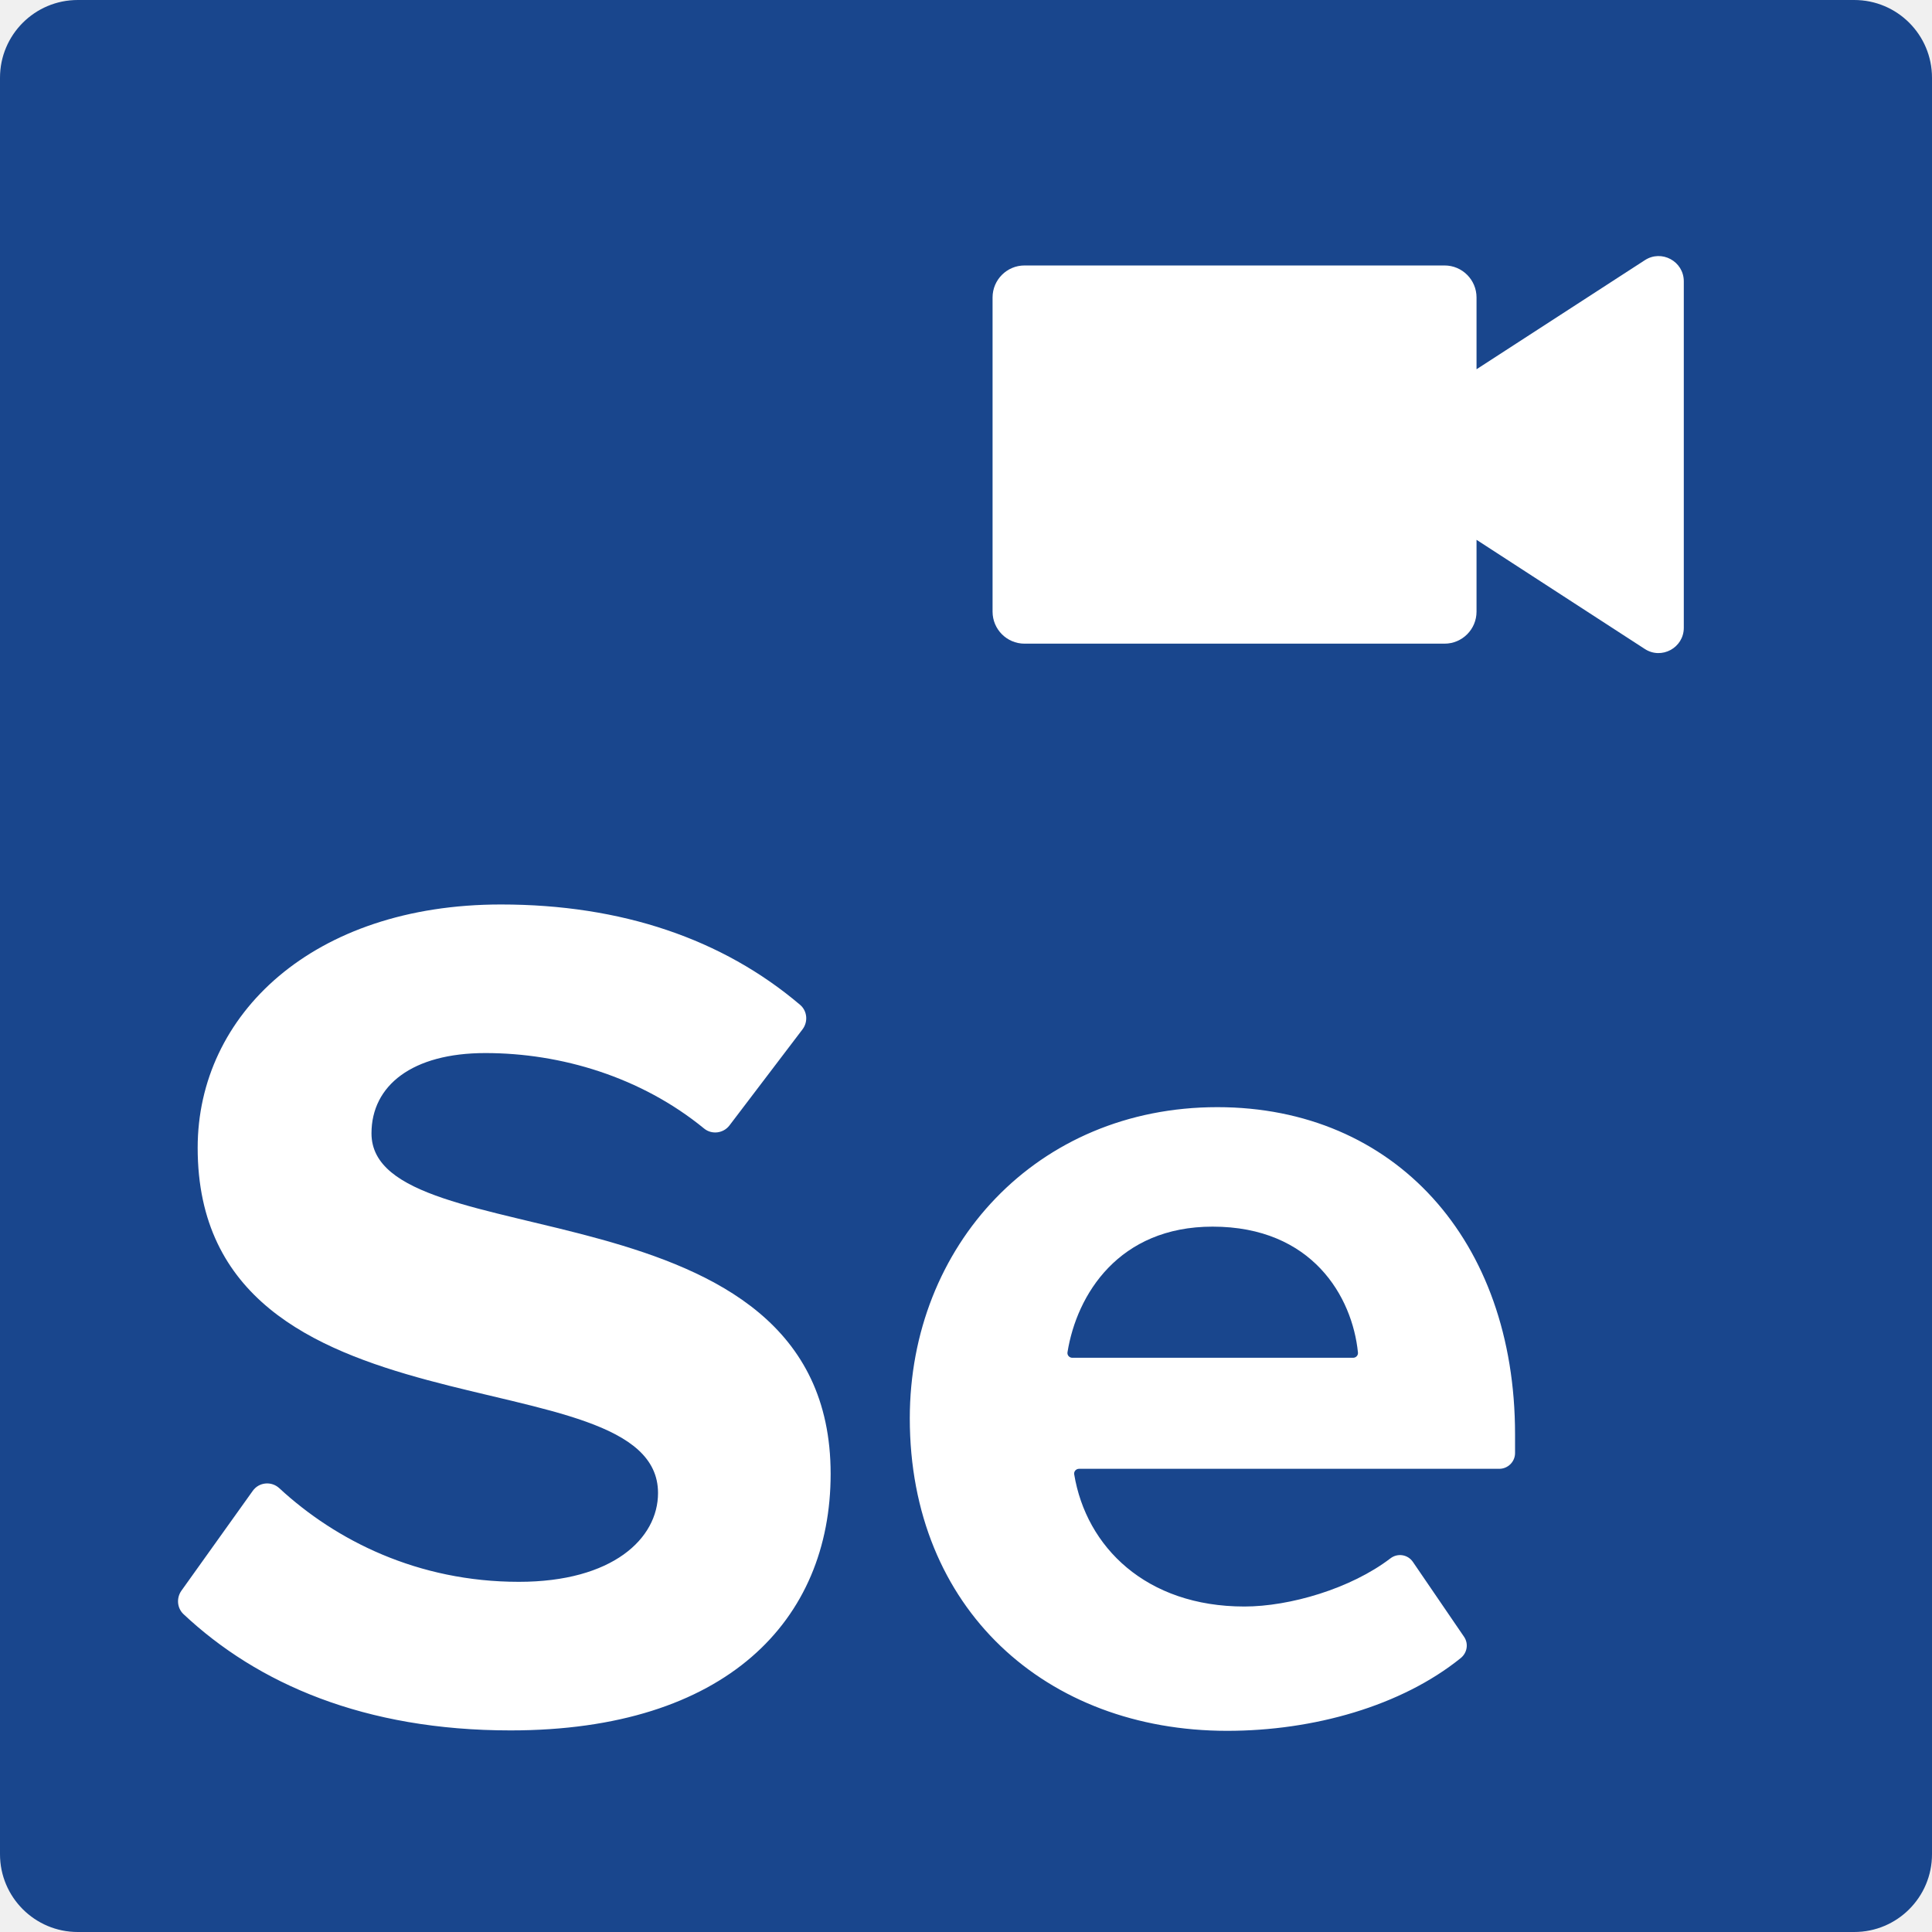
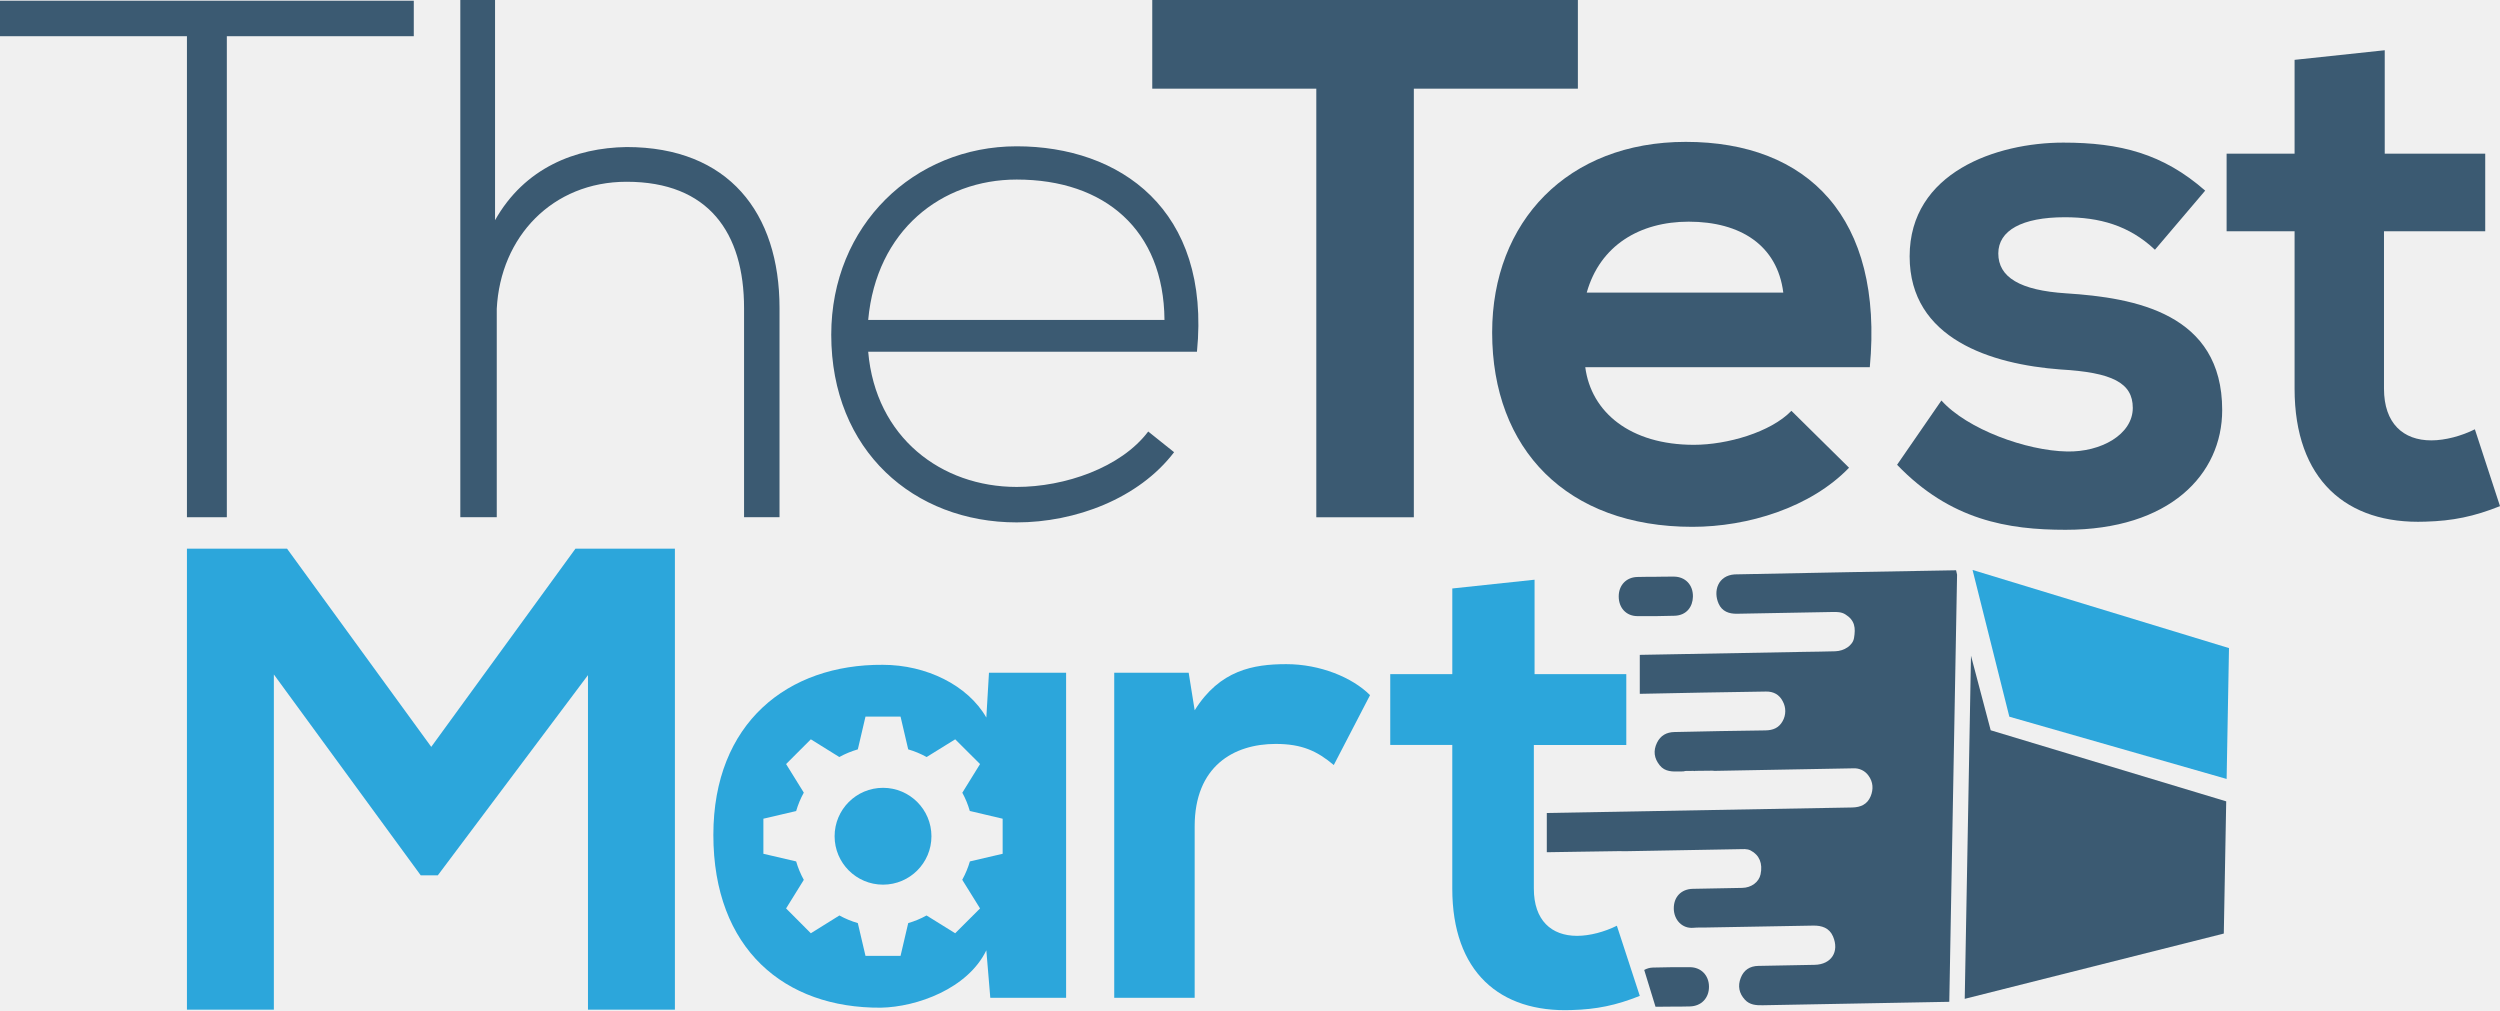
- <svg xmlns="http://www.w3.org/2000/svg" width="32px" height="32px" viewBox="0 0 32 32" version="1.1">
-   <defs />
-   <g id="selenume_blue_white32" stroke="none" stroke-width="1" fill="none" fill-rule="evenodd">
-     <rect id="Rectangle-8" fill="#FFFFFF" x="1" y="2" width="29" height="28" />
-     <g id="Group" fill="#19468D">
-       <path d="M20.084,20.317 C18.53,20.317 17.834,21.442 17.681,22.398 C17.673,22.447 17.713,22.489 17.76,22.489 L22.412,22.489 C22.459,22.489 22.497,22.45 22.492,22.402 C22.399,21.48 21.737,20.317 20.084,20.317" id="Fill-1" />
-       <path d="M27.889,10.398 C27.889,10.729 27.521,10.93 27.243,10.749 L24.456,8.941 L24.456,10.131 C24.456,10.423 24.219,10.661 23.927,10.661 L16.969,10.661 C16.677,10.661 16.44,10.423 16.44,10.131 L16.44,4.927 C16.44,4.635 16.677,4.397 16.969,4.397 L23.927,4.397 C24.219,4.397 24.456,4.635 24.456,4.927 L24.456,6.116 L27.243,4.31 C27.521,4.128 27.889,4.328 27.889,4.66 L27.889,10.398 Z M25.094,24.068 C25.094,24.211 24.976,24.328 24.833,24.328 L17.872,24.328 C17.823,24.328 17.784,24.372 17.792,24.419 C17.991,25.622 18.981,26.609 20.611,26.609 C21.36,26.609 22.372,26.314 23.029,25.812 C23.148,25.72 23.317,25.746 23.402,25.87 L24.249,27.11 C24.327,27.224 24.302,27.376 24.193,27.464 C23.212,28.255 21.76,28.668 20.326,28.668 C17.33,28.668 15.069,26.651 15.069,23.492 C15.069,20.639 17.168,18.338 20.163,18.338 C23.097,18.338 25.094,20.538 25.094,23.756 L25.094,24.068 Z M8.456,28.661 C6.037,28.661 4.265,27.887 3.039,26.735 C2.932,26.634 2.92,26.468 3.004,26.348 L4.185,24.695 C4.288,24.548 4.496,24.528 4.627,24.65 C5.561,25.514 6.919,26.2 8.595,26.2 C10.145,26.2 10.899,25.485 10.899,24.729 C10.899,22.386 3.274,23.995 3.274,19.011 C3.274,16.808 5.18,14.981 8.298,14.981 C10.293,14.981 11.968,15.552 13.253,16.644 C13.371,16.745 13.387,16.923 13.293,17.048 L12.082,18.641 C11.982,18.772 11.79,18.797 11.662,18.692 C10.62,17.839 9.294,17.442 8.039,17.442 C6.828,17.442 6.153,17.979 6.153,18.772 C6.153,20.878 13.758,19.468 13.758,24.412 C13.758,26.835 12.031,28.661 8.456,28.661 Z M30.712,0 L1.288,0 C0.577,0 0,0.576 0,1.288 L0,30.712 C0,31.423 0.577,32 1.288,32 L30.712,32 C31.424,32 32,31.423 32,30.712 L32,1.288 C32,0.576 31.424,0 30.712,0 Z" id="Fill-3" />
+ <svg xmlns="http://www.w3.org/2000/svg" viewBox="0 0 2082.36 841.42">
+   <defs>
+     <style>.cls-1{fill:#2ca6db;}.cls-2{fill:#3b5a72;}</style>
+   </defs>
+   <g id="Laag_2" data-name="Laag 2">
+     <g id="Laag_1-2" data-name="Laag 1">
+       <path class="cls-1" d="M995.1,591.64l-5-31.3H928.09V831.1h67V688.31c0-50,32.4-68.66,67.55-68.66,22,0,34.6,6.05,48.33,17.58l30.2-58.22c-14.82-14.82-41.73-25.81-69.74-25.81C1044,553.2,1016,558.14,995.1,591.64Z" />
+       <path class="cls-1" d="M489.75,562.34,364.69,729.08H350.43L228.11,561.79V841h-72.4V457h83.37l120.13,165.1L479.33,457h82.82V841h-72.4Z" />
+       <path class="cls-2" d="M846.86,121.86c-85.55,0-154.48,65.86-154.48,156.94,0,96.63,68.93,156.33,154.48,156.33,48.62,0,101.55-19.69,131.09-58.47l-21.54-17.23c-22.77,30.16-69.55,46.16-109.55,46.16-62.78,0-117.56-41.24-123.71-112.63H997C1008.72,174.17,932.41,121.86,846.86,121.86ZM723.15,266.49c6.77-74.47,60.93-116.93,123.71-116.93,73.24,0,122.47,41.85,123.09,116.93Z" />
+       <path class="cls-2" d="M1314.28,0H959.77V73.86h136.64v357h81.24v-357h136.63Z" />
+       <path class="cls-2" d="M1404.13,118.17c-98.47,0-161.25,66.47-161.25,158.78,0,97.25,62.16,161.87,166.79,161.87,46.16,0,98.47-16,130.48-49.23l-48-47.4c-17.23,17.85-53.54,28.32-81.24,28.32-52.93,0-85.55-27.08-90.47-64.63h237C1569.08,181,1505.68,118.17,1404.13,118.17Zm-82.47,125.55c11.08-39.39,44.31-59.08,84.94-59.08,43.08,0,73.85,19.69,78.78,59.08Z" />
+       <path class="cls-2" d="M1721.09,244.34c-38.78-2.47-56.62-13.54-56.62-33.24,0-19.08,19.69-30.15,55.39-30.15,28.93,0,53.54,6.77,75.08,27.07l41.85-49.23c-35.08-30.78-70.77-40-118.17-40-55.38,0-128,24.62-128,94.78,0,68.94,68.32,89.86,125.56,94.17,43.08,2.46,60.31,11.08,60.31,32,0,22.16-26.47,36.93-54.78,36.32-33.85-.62-83.08-18.47-104.62-42.47l-36.93,53.54c44.31,46.16,92.32,54.16,140.32,54.16,86.78,0,130.48-46.16,130.48-99.7C1851,261,1778.32,248,1721.09,244.34Z" />
+       <path class="cls-2" d="M2061.43,357.58c-11.08,5.54-24.61,9.23-36.31,9.23-23.39,0-39.39-14.15-39.39-43.08V192.64h84.32V128h-83.7V41.85l-75.09,8V128h-56.62v64.63h56.62V323.73c0,75.7,43.08,113.25,108.93,110.78,22.78-.61,40.63-4.31,62.17-12.92Z" />
+       <path class="cls-2" d="M521.9,122.48c-42.47.61-84.93,17.23-109.55,60.93V0H383.42V430.82h30.35V257.24C416.82,197.16,460.2,151.4,521.9,151.4c68.31,0,97.86,42.47,97.86,105.25V430.82H649.3V256.65C649.3,177.25,606.83,122.48,521.9,122.48Z" />
+       <polygon class="cls-2" points="0 30.16 155.71 30.16 155.71 203.39 155.71 296.62 155.71 430.82 188.94 430.82 188.94 296.62 188.94 203.39 188.94 30.16 344.66 30.16 344.66 0.61 0 0.61 0 30.16" />
+       <path class="cls-1" d="M735.51,656.21a40.33,40.33,0,1,0,40.33,40.33A40.34,40.34,0,0,0,735.51,656.21Z" />
+       <path class="cls-1" d="M823.76,560.34l-2.2,37.35c-15.38-26.92-50-43.94-86.23-43.94-79.08-.55-141.14,48.33-141.14,141.69,0,95,59.31,144.45,139.5,143.9,30.2-.55,72.49-15.93,87.87-47.78l3.3,39.54H888V560.34Zm11.39,150.81-27.29,6.37a74.78,74.78,0,0,1-6.37,15.28l14.83,23.87-20.69,20.68-23.87-14.82a74.93,74.93,0,0,1-15.27,6.37l-6.38,27.28H720.9l-6.38-27.28a75.52,75.52,0,0,1-15.34-6.37l-23.8,14.82-20.61-20.68,14.75-23.8a74.81,74.81,0,0,1-6.37-15.35l-27.29-6.37V681.94l27.29-6.38a74.5,74.5,0,0,1,6.37-15.34l-14.75-23.8,20.61-20.61,23.72,14.75a75.67,75.67,0,0,1,15.42-6.38l6.38-27.28h29.21l6.38,27.28a75.32,75.32,0,0,1,15.34,6.38l23.8-14.75,20.69,20.61-14.76,23.87a74.46,74.46,0,0,1,6.23,15.2l27.36,6.45Z" />
+       <polygon class="cls-1" points="1854.65 648.82 1856.63 539.83 1643.02 474.73 1673.67 596.97 1854.65 648.82" />
+       <polygon class="cls-2" points="1854.31 667.48 1852.3 777.6 1636.51 831.98 1641.72 546.18 1658.13 608.27 1854.31 667.48" />
+       <path class="cls-2" d="M1363.69,513.19q15.58.19,31.17-.3c10.15-.33,15.06-7.7,15.25-15.82.23-9.93-6.35-16.64-15.65-16.78-5.06-.07-10.12.08-15.17.13-5.2.05-10.4,0-15.59.17-9.14.28-15.35,6.84-15.4,16.1C1348.25,506.23,1354.45,513.09,1363.69,513.19Z" />
+       <path class="cls-1" d="M1278.2,482.86v78.66h76.41v59h-77V740.18c0,26.41,14.61,39.33,36,39.33,10.68,0,23-3.37,33.15-8.43l19.1,58.44c-19.66,7.86-36,11.23-56.75,11.79-60.11,2.25-99.44-32-99.44-101.13V620.51H1158v-59h51.69V490.16Z" />
+       <path class="cls-2" d="M1407.65,805.61q-15.39-.11-30.77.31a15.68,15.68,0,0,0-7.34,2l9.41,30.66c4.51,0,9-.08,13.52-.12h0c5.06,0,10.12,0,15.18-.16,9.5-.26,15.91-7,15.84-16.54C1423.43,812.43,1416.94,805.68,1407.65,805.61Z" />
+       <path class="cls-2" d="M1629.3,475q-90.83,1.53-181.64,3.38c-1,0-1.93,0-2.88.06-13.8,1-18,13.87-13.22,24.47,2.84,6.33,8.56,8.43,15.25,8.31q40-.76,79.94-1.47c3.58-.06,7.18,0,10.33,2,8,4.95,8.67,11.31,7.2,19.73-1.08,6.17-8.12,10.78-15.68,11-8.51.27-17,.33-25.53.48l-137.22,2.5v32.46c35-.86,70.07-1.28,105.1-1.9,6.29-.12,11.19,2.57,14,8.17a16.9,16.9,0,0,1-.14,16.52c-3.09,5.56-8,7.59-14.31,7.67q-37.9.48-75.82,1.36c-6.44.14-11.53,2.8-14.5,8.93-3.29,6.8-2.39,12.94,2.24,18.75,4.47,5.6,10.72,5.27,16.89,5.19,2.31,0,3.61-.07,4.27-.43l7-.08a6.13,6.13,0,0,0,1.1.21l-.16-.22,14.81-.16a15.1,15.1,0,0,0,3.32.14c10.7-.23,21.41-.4,32.11-.6q41-.74,81.94-1.5a14.51,14.51,0,0,1,12.71,6.17c3.87,5.33,4.14,11.32,1.72,17.15-2.75,6.66-8.27,9.18-15.42,9.3q-59.09,1-118.17,2.12h0l-136.14,2.46v32.68h.71c8.75-.07,17.5-.23,26.24-.41h0l34.46-.51a10.64,10.64,0,0,0,1.45.08c1,0,1.92,0,2.88,0q47.19-.86,94.37-1.69c3.25,0,6.58-.54,9.7,1.09,7.24,3.78,10.19,10.8,8.24,19.89-1.38,6.43-7.66,11.11-15.23,11.26-13.74.28-27.47.48-41.21.78-9.73.21-16,6.85-15.83,16.55.13,9.32,7,16.79,16.42,15.91,3.41-.32,6.87-.17,10.3-.23q44.71-.81,89.42-1.6c7.13-.11,13.4,1.89,16.47,9,5.49,12.76-1.43,23.39-15.26,23.68-15.66.33-31.32.54-47,.89-6.94.15-12,3.35-14.57,9.93-2.7,6.8-1.38,13,3.47,18.25,4,4.31,9.24,4.71,14.75,4.6q77.73-1.46,155.47-2.87l6.48-355.79Z" />
    </g>
  </g>
</svg>
